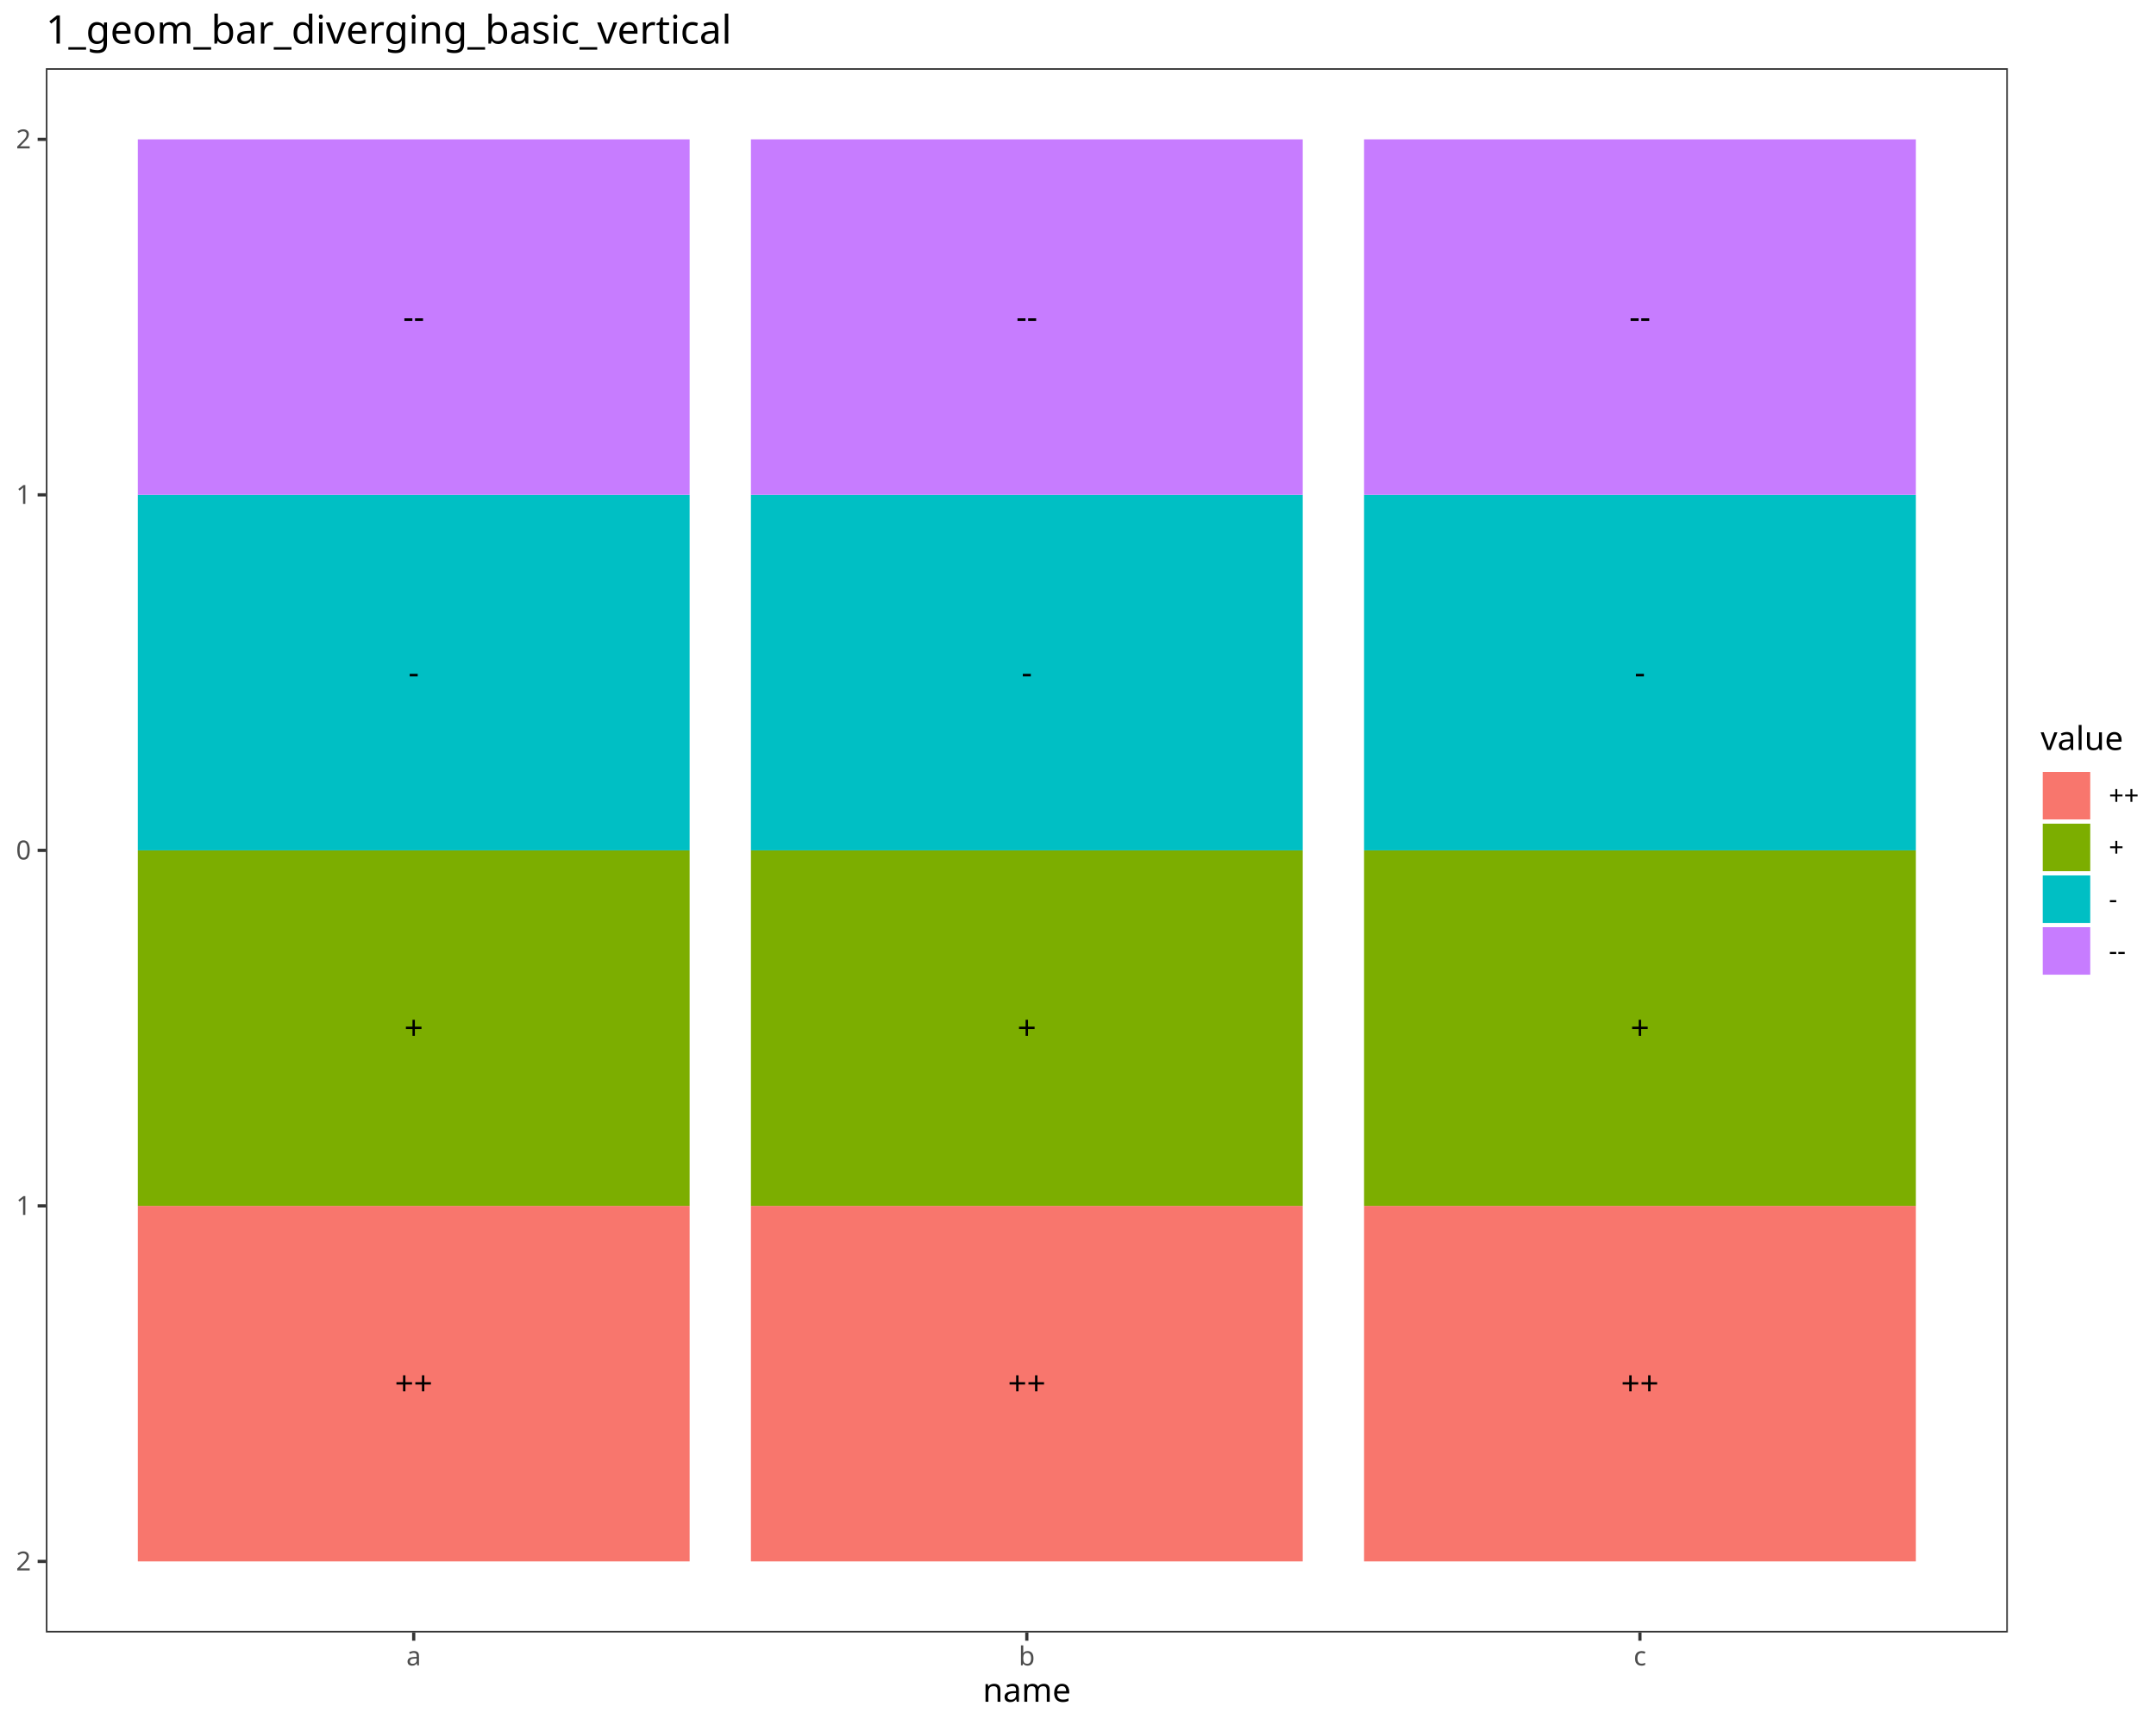
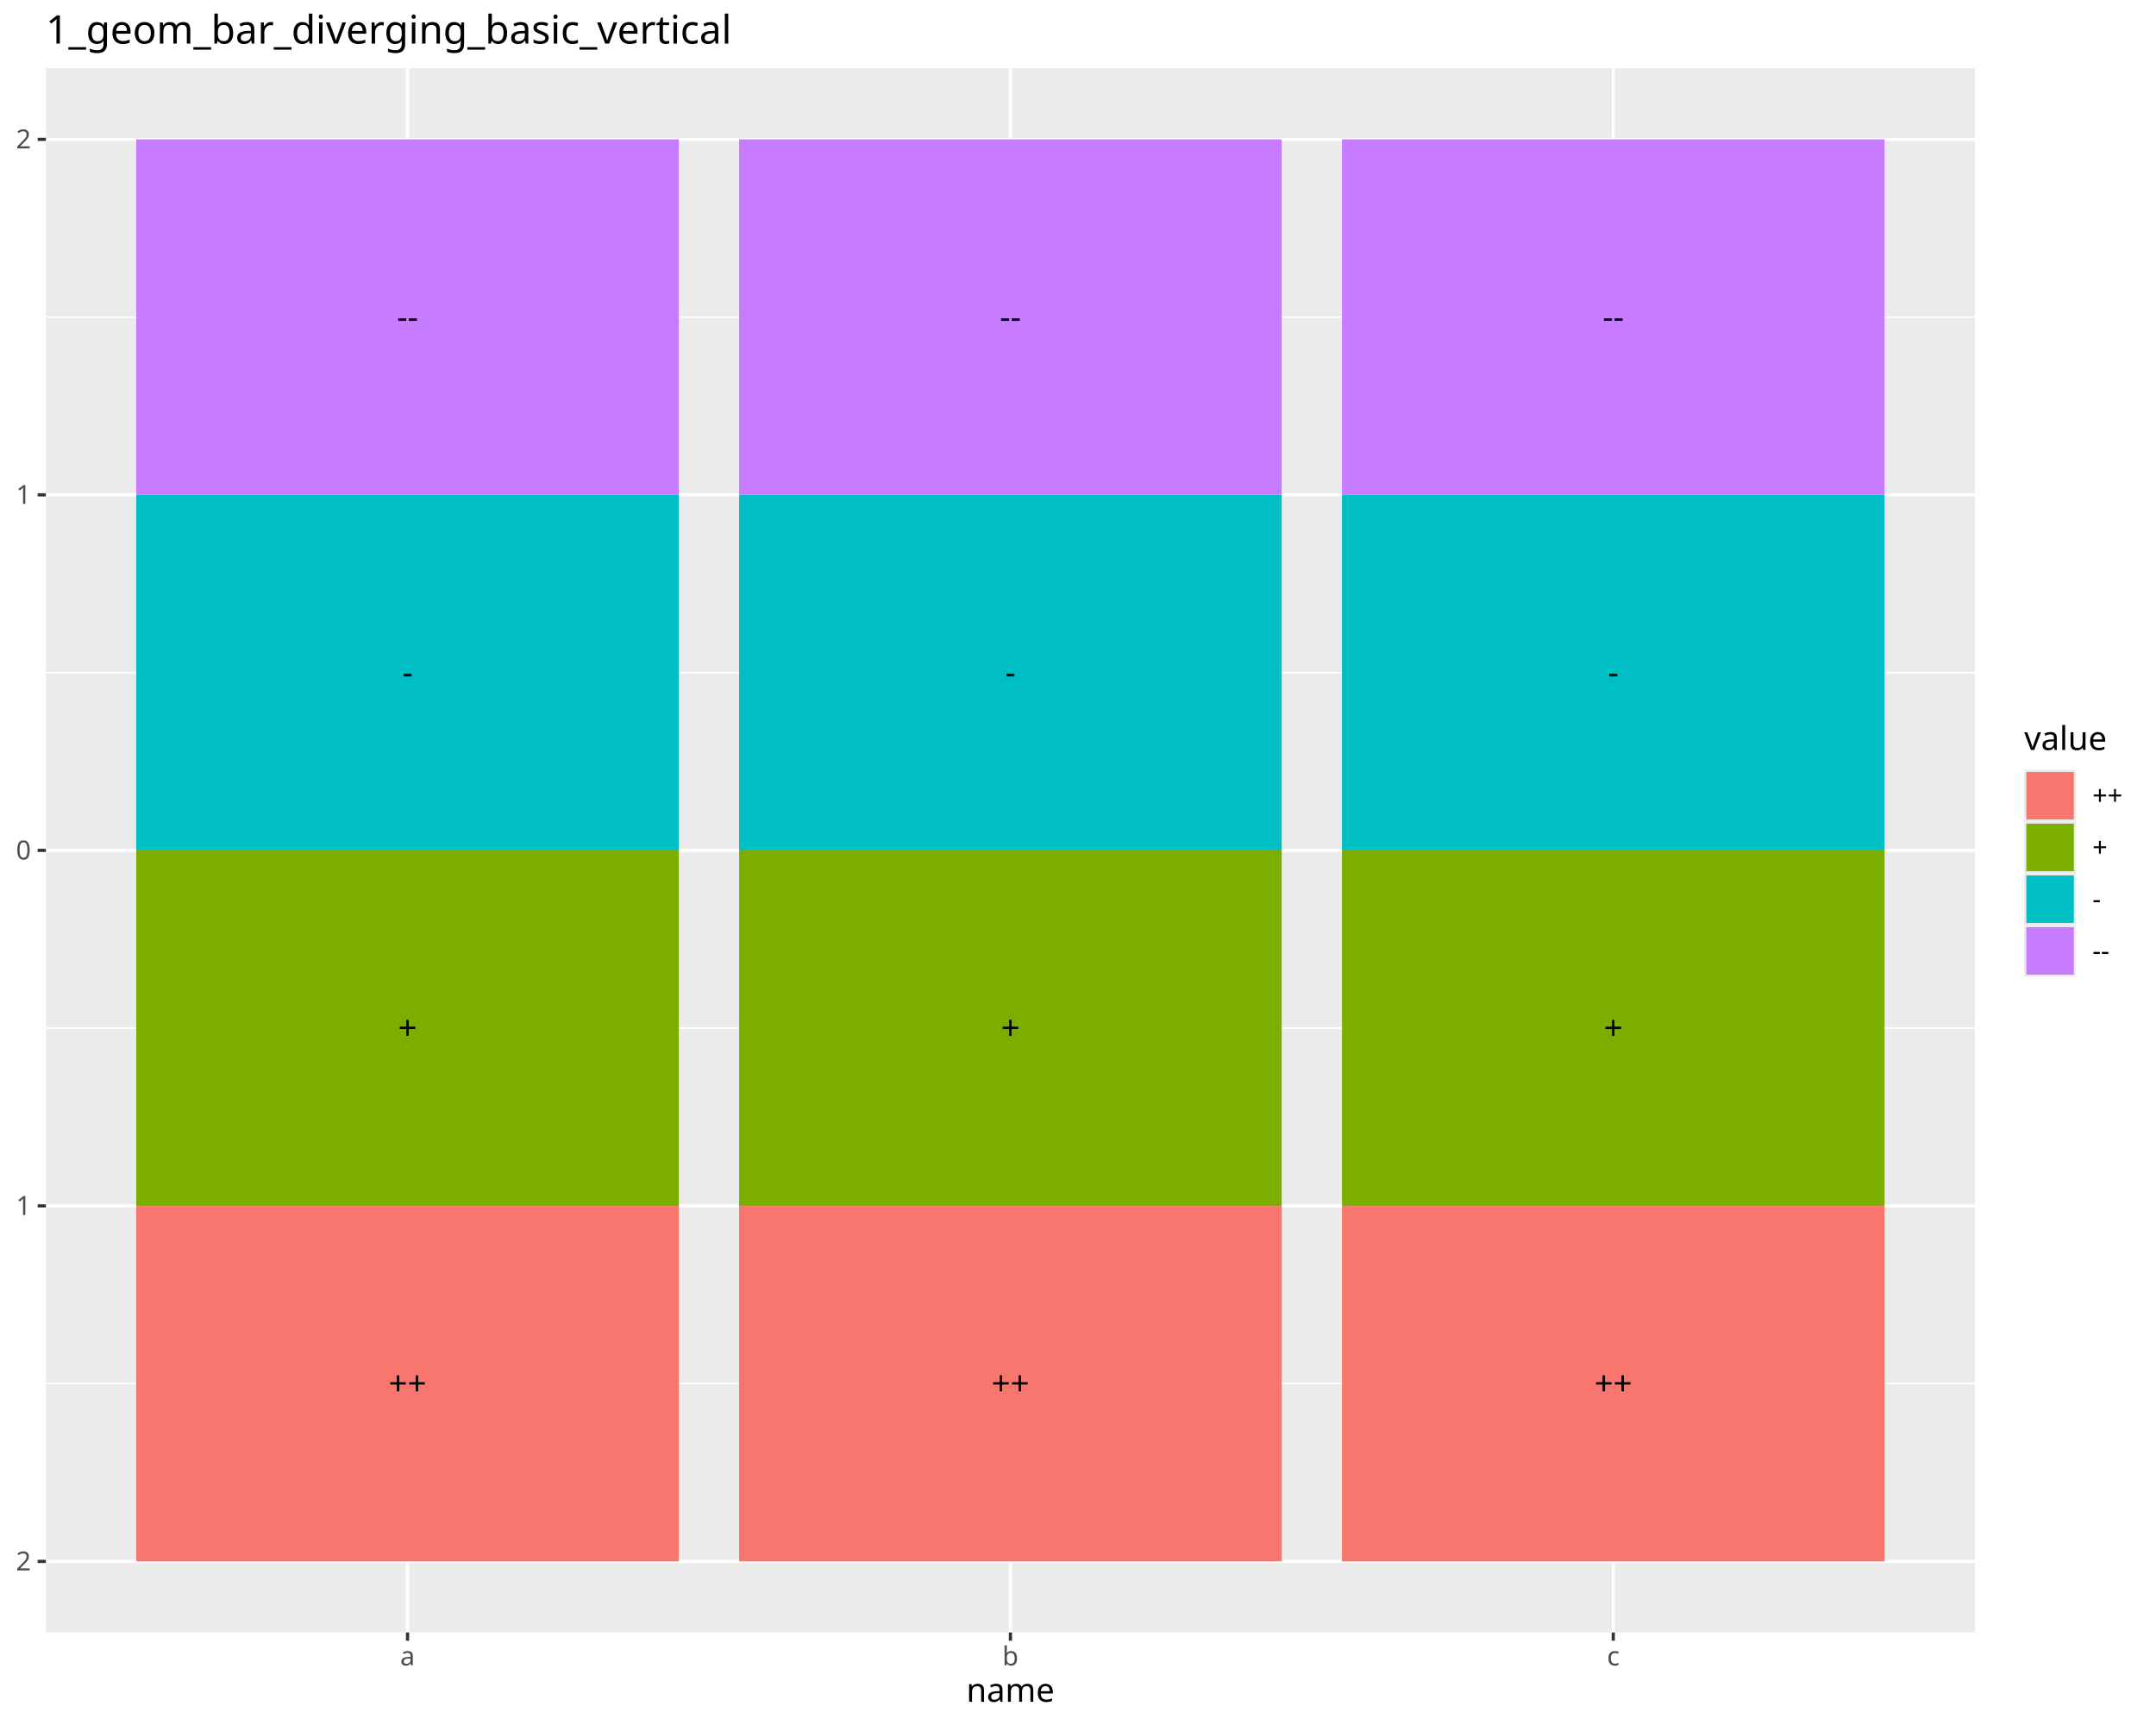
<svg xmlns="http://www.w3.org/2000/svg" class="svglite" data-engine-version="2.0" width="720.00pt" height="576.00pt" viewBox="0 0 720.00 576.00">
  <defs>
    <style type="text/css">
    .svglite line, .svglite polyline, .svglite polygon, .svglite path, .svglite rect, .svglite circle {
      fill: none;
      stroke: #000000;
      stroke-linecap: round;
      stroke-linejoin: round;
      stroke-miterlimit: 10.00;
    }
  </style>
  </defs>
  <rect width="100%" height="100%" style="stroke: none; fill: #FFFFFF;" />
  <defs>
    <clipPath id="cpMC4wMHw3MjAuMDB8MC4wMHw1NzYuMDA=">
      <rect x="0.00" y="0.00" width="720.00" height="576.00" />
    </clipPath>
  </defs>
  <g clip-path="url(#cpMC4wMHw3MjAuMDB8MC4wMHw1NzYuMDA=)">
    <rect x="0.00" y="0.00" width="720.00" height="576.00" style="stroke-width: 1.07; stroke: #FFFFFF; fill: #FFFFFF;" />
  </g>
  <defs>
-     <clipPath id="cpMTUuMzF8NjcwLjUyfDIyLjc4fDU0NS4xMQ==">
-       <rect x="15.31" y="22.78" width="655.21" height="522.33" />
+     <clipPath id="cpMTUuMzF8NjU5LjU2fDIyLjc4fDU0NS4xMQ==">
+       <rect x="15.31" y="22.78" width="644.25" height="522.33" />
    </clipPath>
  </defs>
-   <g clip-path="url(#cpMTUuMzF8NjcwLjUyfDIyLjc4fDU0NS4xMQ==)">
-     <rect x="15.31" y="22.78" width="655.21" height="522.33" style="stroke-width: 1.07; stroke: none; fill: #FFFFFF;" />
-     <rect x="46.02" y="402.66" width="184.28" height="118.71" style="stroke-width: 1.07; stroke: none; stroke-linecap: butt; stroke-linejoin: miter; fill: #F8766D;" />
-     <rect x="46.02" y="283.95" width="184.28" height="118.71" style="stroke-width: 1.07; stroke: none; stroke-linecap: butt; stroke-linejoin: miter; fill: #7CAE00;" />
-     <rect x="46.02" y="165.24" width="184.28" height="118.71" style="stroke-width: 1.07; stroke: none; stroke-linecap: butt; stroke-linejoin: miter; fill: #00BFC4;" />
-     <rect x="46.02" y="46.53" width="184.28" height="118.71" style="stroke-width: 1.07; stroke: none; stroke-linecap: butt; stroke-linejoin: miter; fill: #C77CFF;" />
-     <rect x="250.77" y="402.66" width="184.28" height="118.71" style="stroke-width: 1.07; stroke: none; stroke-linecap: butt; stroke-linejoin: miter; fill: #F8766D;" />
-     <rect x="250.77" y="283.95" width="184.28" height="118.71" style="stroke-width: 1.07; stroke: none; stroke-linecap: butt; stroke-linejoin: miter; fill: #7CAE00;" />
-     <rect x="250.77" y="165.24" width="184.28" height="118.71" style="stroke-width: 1.07; stroke: none; stroke-linecap: butt; stroke-linejoin: miter; fill: #00BFC4;" />
-     <rect x="250.77" y="46.53" width="184.28" height="118.71" style="stroke-width: 1.07; stroke: none; stroke-linecap: butt; stroke-linejoin: miter; fill: #C77CFF;" />
-     <rect x="455.53" y="402.66" width="184.28" height="118.71" style="stroke-width: 1.07; stroke: none; stroke-linecap: butt; stroke-linejoin: miter; fill: #F8766D;" />
-     <rect x="455.53" y="283.95" width="184.28" height="118.71" style="stroke-width: 1.07; stroke: none; stroke-linecap: butt; stroke-linejoin: miter; fill: #7CAE00;" />
-     <rect x="455.53" y="165.24" width="184.28" height="118.71" style="stroke-width: 1.07; stroke: none; stroke-linecap: butt; stroke-linejoin: miter; fill: #00BFC4;" />
-     <rect x="455.53" y="46.53" width="184.28" height="118.71" style="stroke-width: 1.07; stroke: none; stroke-linecap: butt; stroke-linejoin: miter; fill: #C77CFF;" />
-     <text x="138.16" y="465.81" text-anchor="middle" style="font-size: 11.04px; font-family: sans;" textLength="12.90px" lengthAdjust="spacingAndGlyphs">++</text>
-     <text x="138.16" y="347.10" text-anchor="middle" style="font-size: 11.04px; font-family: sans;" textLength="6.45px" lengthAdjust="spacingAndGlyphs">+</text>
-     <text x="138.16" y="228.39" text-anchor="middle" style="font-size: 11.04px; font-family: sans;" textLength="3.68px" lengthAdjust="spacingAndGlyphs">-</text>
-     <text x="138.16" y="109.68" text-anchor="middle" style="font-size: 11.04px; font-family: sans;" textLength="7.35px" lengthAdjust="spacingAndGlyphs">--</text>
-     <text x="342.91" y="465.81" text-anchor="middle" style="font-size: 11.04px; font-family: sans;" textLength="12.90px" lengthAdjust="spacingAndGlyphs">++</text>
-     <text x="342.91" y="347.10" text-anchor="middle" style="font-size: 11.04px; font-family: sans;" textLength="6.45px" lengthAdjust="spacingAndGlyphs">+</text>
-     <text x="342.91" y="228.39" text-anchor="middle" style="font-size: 11.04px; font-family: sans;" textLength="3.68px" lengthAdjust="spacingAndGlyphs">-</text>
-     <text x="342.91" y="109.68" text-anchor="middle" style="font-size: 11.04px; font-family: sans;" textLength="7.35px" lengthAdjust="spacingAndGlyphs">--</text>
-     <text x="547.66" y="465.81" text-anchor="middle" style="font-size: 11.04px; font-family: sans;" textLength="12.90px" lengthAdjust="spacingAndGlyphs">++</text>
-     <text x="547.66" y="347.10" text-anchor="middle" style="font-size: 11.04px; font-family: sans;" textLength="6.45px" lengthAdjust="spacingAndGlyphs">+</text>
-     <text x="547.66" y="228.39" text-anchor="middle" style="font-size: 11.04px; font-family: sans;" textLength="3.68px" lengthAdjust="spacingAndGlyphs">-</text>
-     <text x="547.66" y="109.68" text-anchor="middle" style="font-size: 11.04px; font-family: sans;" textLength="7.35px" lengthAdjust="spacingAndGlyphs">--</text>
-     <rect x="15.31" y="22.78" width="655.21" height="522.33" style="stroke-width: 1.07; stroke: #333333;" />
+   <g clip-path="url(#cpMTUuMzF8NjU5LjU2fDIyLjc4fDU0NS4xMQ==)">
+     <rect x="15.31" y="22.78" width="644.25" height="522.33" style="stroke-width: 1.07; stroke: none; fill: #EBEBEB;" />
+     <polyline points="15.31,462.01 659.56,462.01 " style="stroke-width: 0.53; stroke: #FFFFFF; stroke-linecap: butt;" />
+     <polyline points="15.31,343.30 659.56,343.30 " style="stroke-width: 0.53; stroke: #FFFFFF; stroke-linecap: butt;" />
+     <polyline points="15.31,224.59 659.56,224.59 " style="stroke-width: 0.53; stroke: #FFFFFF; stroke-linecap: butt;" />
+     <polyline points="15.31,105.88 659.56,105.88 " style="stroke-width: 0.53; stroke: #FFFFFF; stroke-linecap: butt;" />
+     <polyline points="15.31,521.37 659.56,521.37 " style="stroke-width: 1.07; stroke: #FFFFFF; stroke-linecap: butt;" />
+     <polyline points="15.31,402.66 659.56,402.66 " style="stroke-width: 1.07; stroke: #FFFFFF; stroke-linecap: butt;" />
+     <polyline points="15.31,283.95 659.56,283.95 " style="stroke-width: 1.07; stroke: #FFFFFF; stroke-linecap: butt;" />
+     <polyline points="15.31,165.24 659.56,165.24 " style="stroke-width: 1.07; stroke: #FFFFFF; stroke-linecap: butt;" />
+     <polyline points="15.31,46.53 659.56,46.53 " style="stroke-width: 1.07; stroke: #FFFFFF; stroke-linecap: butt;" />
+     <polyline points="136.10,545.11 136.10,22.78 " style="stroke-width: 1.07; stroke: #FFFFFF; stroke-linecap: butt;" />
+     <polyline points="337.43,545.11 337.43,22.78 " style="stroke-width: 1.07; stroke: #FFFFFF; stroke-linecap: butt;" />
+     <polyline points="538.76,545.11 538.76,22.78 " style="stroke-width: 1.07; stroke: #FFFFFF; stroke-linecap: butt;" />
+     <rect x="45.50" y="402.66" width="181.20" height="118.71" style="stroke-width: 1.07; stroke: none; stroke-linecap: butt; stroke-linejoin: miter; fill: #F8766D;" />
+     <rect x="45.50" y="283.95" width="181.20" height="118.71" style="stroke-width: 1.07; stroke: none; stroke-linecap: butt; stroke-linejoin: miter; fill: #7CAE00;" />
+     <rect x="45.50" y="165.24" width="181.20" height="118.71" style="stroke-width: 1.07; stroke: none; stroke-linecap: butt; stroke-linejoin: miter; fill: #00BFC4;" />
+     <rect x="45.50" y="46.53" width="181.20" height="118.71" style="stroke-width: 1.07; stroke: none; stroke-linecap: butt; stroke-linejoin: miter; fill: #C77CFF;" />
+     <rect x="246.83" y="402.66" width="181.20" height="118.71" style="stroke-width: 1.07; stroke: none; stroke-linecap: butt; stroke-linejoin: miter; fill: #F8766D;" />
+     <rect x="246.83" y="283.95" width="181.20" height="118.71" style="stroke-width: 1.07; stroke: none; stroke-linecap: butt; stroke-linejoin: miter; fill: #7CAE00;" />
+     <rect x="246.83" y="165.24" width="181.20" height="118.71" style="stroke-width: 1.07; stroke: none; stroke-linecap: butt; stroke-linejoin: miter; fill: #00BFC4;" />
+     <rect x="246.83" y="46.53" width="181.20" height="118.71" style="stroke-width: 1.07; stroke: none; stroke-linecap: butt; stroke-linejoin: miter; fill: #C77CFF;" />
+     <rect x="448.16" y="402.66" width="181.20" height="118.71" style="stroke-width: 1.07; stroke: none; stroke-linecap: butt; stroke-linejoin: miter; fill: #F8766D;" />
+     <rect x="448.16" y="283.95" width="181.20" height="118.71" style="stroke-width: 1.07; stroke: none; stroke-linecap: butt; stroke-linejoin: miter; fill: #7CAE00;" />
+     <rect x="448.16" y="165.24" width="181.20" height="118.71" style="stroke-width: 1.07; stroke: none; stroke-linecap: butt; stroke-linejoin: miter; fill: #00BFC4;" />
+     <rect x="448.16" y="46.53" width="181.20" height="118.71" style="stroke-width: 1.07; stroke: none; stroke-linecap: butt; stroke-linejoin: miter; fill: #C77CFF;" />
+     <text x="136.10" y="465.81" text-anchor="middle" style="font-size: 11.04px; font-family: sans;" textLength="12.90px" lengthAdjust="spacingAndGlyphs">++</text>
+     <text x="136.10" y="347.10" text-anchor="middle" style="font-size: 11.04px; font-family: sans;" textLength="6.45px" lengthAdjust="spacingAndGlyphs">+</text>
+     <text x="136.10" y="228.39" text-anchor="middle" style="font-size: 11.04px; font-family: sans;" textLength="3.68px" lengthAdjust="spacingAndGlyphs">-</text>
+     <text x="136.10" y="109.68" text-anchor="middle" style="font-size: 11.04px; font-family: sans;" textLength="7.35px" lengthAdjust="spacingAndGlyphs">--</text>
+     <text x="337.43" y="465.81" text-anchor="middle" style="font-size: 11.04px; font-family: sans;" textLength="12.90px" lengthAdjust="spacingAndGlyphs">++</text>
+     <text x="337.43" y="347.10" text-anchor="middle" style="font-size: 11.04px; font-family: sans;" textLength="6.45px" lengthAdjust="spacingAndGlyphs">+</text>
+     <text x="337.43" y="228.39" text-anchor="middle" style="font-size: 11.04px; font-family: sans;" textLength="3.68px" lengthAdjust="spacingAndGlyphs">-</text>
+     <text x="337.43" y="109.68" text-anchor="middle" style="font-size: 11.04px; font-family: sans;" textLength="7.35px" lengthAdjust="spacingAndGlyphs">--</text>
+     <text x="538.76" y="465.81" text-anchor="middle" style="font-size: 11.04px; font-family: sans;" textLength="12.90px" lengthAdjust="spacingAndGlyphs">++</text>
+     <text x="538.76" y="347.10" text-anchor="middle" style="font-size: 11.04px; font-family: sans;" textLength="6.45px" lengthAdjust="spacingAndGlyphs">+</text>
+     <text x="538.76" y="228.39" text-anchor="middle" style="font-size: 11.04px; font-family: sans;" textLength="3.68px" lengthAdjust="spacingAndGlyphs">-</text>
+     <text x="538.76" y="109.68" text-anchor="middle" style="font-size: 11.04px; font-family: sans;" textLength="7.35px" lengthAdjust="spacingAndGlyphs">--</text>
  </g>
  <g clip-path="url(#cpMC4wMHw3MjAuMDB8MC4wMHw1NzYuMDA=)">
    <text x="10.37" y="524.40" text-anchor="end" style="font-size: 8.80px; fill: #4D4D4D; font-family: sans;" textLength="4.89px" lengthAdjust="spacingAndGlyphs">2</text>
    <text x="10.37" y="405.69" text-anchor="end" style="font-size: 8.80px; fill: #4D4D4D; font-family: sans;" textLength="4.89px" lengthAdjust="spacingAndGlyphs">1</text>
    <text x="10.37" y="286.98" text-anchor="end" style="font-size: 8.80px; fill: #4D4D4D; font-family: sans;" textLength="4.89px" lengthAdjust="spacingAndGlyphs">0</text>
    <text x="10.37" y="168.26" text-anchor="end" style="font-size: 8.80px; fill: #4D4D4D; font-family: sans;" textLength="4.89px" lengthAdjust="spacingAndGlyphs">1</text>
    <text x="10.37" y="49.55" text-anchor="end" style="font-size: 8.80px; fill: #4D4D4D; font-family: sans;" textLength="4.89px" lengthAdjust="spacingAndGlyphs">2</text>
    <polyline points="12.57,521.37 15.31,521.37 " style="stroke-width: 1.07; stroke: #333333; stroke-linecap: butt;" />
    <polyline points="12.57,402.66 15.31,402.66 " style="stroke-width: 1.07; stroke: #333333; stroke-linecap: butt;" />
    <polyline points="12.57,283.95 15.31,283.95 " style="stroke-width: 1.07; stroke: #333333; stroke-linecap: butt;" />
    <polyline points="12.57,165.24 15.31,165.24 " style="stroke-width: 1.07; stroke: #333333; stroke-linecap: butt;" />
    <polyline points="12.57,46.53 15.31,46.53 " style="stroke-width: 1.07; stroke: #333333; stroke-linecap: butt;" />
-     <polyline points="138.16,547.85 138.16,545.11 " style="stroke-width: 1.07; stroke: #333333; stroke-linecap: butt;" />
-     <polyline points="342.91,547.85 342.91,545.11 " style="stroke-width: 1.07; stroke: #333333; stroke-linecap: butt;" />
-     <polyline points="547.66,547.85 547.66,545.11 " style="stroke-width: 1.07; stroke: #333333; stroke-linecap: butt;" />
-     <text x="138.16" y="556.10" text-anchor="middle" style="font-size: 8.80px; fill: #4D4D4D; font-family: sans;" textLength="4.89px" lengthAdjust="spacingAndGlyphs">a</text>
-     <text x="342.91" y="556.10" text-anchor="middle" style="font-size: 8.80px; fill: #4D4D4D; font-family: sans;" textLength="4.89px" lengthAdjust="spacingAndGlyphs">b</text>
-     <text x="547.66" y="556.10" text-anchor="middle" style="font-size: 8.80px; fill: #4D4D4D; font-family: sans;" textLength="4.40px" lengthAdjust="spacingAndGlyphs">c</text>
-     <text x="342.91" y="568.24" text-anchor="middle" style="font-size: 11.00px; font-family: sans;" textLength="27.52px" lengthAdjust="spacingAndGlyphs">name</text>
-     <rect x="681.48" y="241.72" width="33.04" height="84.45" style="stroke-width: 1.07; stroke: none; fill: #FFFFFF;" />
-     <text x="681.48" y="250.43" style="font-size: 11.00px; font-family: sans;" textLength="26.30px" lengthAdjust="spacingAndGlyphs">value</text>
-     <rect x="681.48" y="257.05" width="17.28" height="17.28" style="stroke-width: 1.07; stroke: none; fill: #FFFFFF;" />
-     <rect x="682.18" y="257.76" width="15.86" height="15.86" style="stroke-width: 1.07; stroke: none; stroke-linecap: butt; stroke-linejoin: miter; fill: #F8766D;" />
-     <rect x="681.48" y="274.33" width="17.28" height="17.28" style="stroke-width: 1.07; stroke: none; fill: #FFFFFF;" />
-     <rect x="682.18" y="275.04" width="15.86" height="15.86" style="stroke-width: 1.07; stroke: none; stroke-linecap: butt; stroke-linejoin: miter; fill: #7CAE00;" />
-     <rect x="681.48" y="291.61" width="17.28" height="17.28" style="stroke-width: 1.07; stroke: none; fill: #FFFFFF;" />
-     <rect x="682.18" y="292.32" width="15.86" height="15.86" style="stroke-width: 1.07; stroke: none; stroke-linecap: butt; stroke-linejoin: miter; fill: #00BFC4;" />
-     <rect x="681.48" y="308.89" width="17.28" height="17.28" style="stroke-width: 1.07; stroke: none; fill: #FFFFFF;" />
-     <rect x="682.18" y="309.60" width="15.86" height="15.86" style="stroke-width: 1.07; stroke: none; stroke-linecap: butt; stroke-linejoin: miter; fill: #C77CFF;" />
-     <text x="704.24" y="268.72" style="font-size: 8.80px; font-family: sans;" textLength="10.29px" lengthAdjust="spacingAndGlyphs">++</text>
-     <text x="704.24" y="286.00" style="font-size: 8.80px; font-family: sans;" textLength="5.14px" lengthAdjust="spacingAndGlyphs">+</text>
-     <text x="704.24" y="303.28" style="font-size: 8.80px; font-family: sans;" textLength="2.93px" lengthAdjust="spacingAndGlyphs">-</text>
-     <text x="704.24" y="320.56" style="font-size: 8.80px; font-family: sans;" textLength="5.86px" lengthAdjust="spacingAndGlyphs">--</text>
+     <polyline points="136.10,547.85 136.10,545.11 " style="stroke-width: 1.07; stroke: #333333; stroke-linecap: butt;" />
+     <polyline points="337.43,547.85 337.43,545.11 " style="stroke-width: 1.07; stroke: #333333; stroke-linecap: butt;" />
+     <polyline points="538.76,547.85 538.76,545.11 " style="stroke-width: 1.07; stroke: #333333; stroke-linecap: butt;" />
+     <text x="136.10" y="556.10" text-anchor="middle" style="font-size: 8.80px; fill: #4D4D4D; font-family: sans;" textLength="4.89px" lengthAdjust="spacingAndGlyphs">a</text>
+     <text x="337.43" y="556.10" text-anchor="middle" style="font-size: 8.80px; fill: #4D4D4D; font-family: sans;" textLength="4.89px" lengthAdjust="spacingAndGlyphs">b</text>
+     <text x="538.76" y="556.10" text-anchor="middle" style="font-size: 8.80px; fill: #4D4D4D; font-family: sans;" textLength="4.40px" lengthAdjust="spacingAndGlyphs">c</text>
+     <text x="337.43" y="568.24" text-anchor="middle" style="font-size: 11.00px; font-family: sans;" textLength="27.52px" lengthAdjust="spacingAndGlyphs">name</text>
+     <rect x="670.52" y="236.24" width="44.00" height="95.41" style="stroke-width: 1.07; stroke: none; fill: #FFFFFF;" />
+     <text x="676.00" y="250.43" style="font-size: 11.00px; font-family: sans;" textLength="26.30px" lengthAdjust="spacingAndGlyphs">value</text>
+     <rect x="676.00" y="257.05" width="17.28" height="17.28" style="stroke-width: 1.07; stroke: none; fill: #EBEBEB;" />
+     <rect x="676.70" y="257.76" width="15.86" height="15.86" style="stroke-width: 1.07; stroke: none; stroke-linecap: butt; stroke-linejoin: miter; fill: #F8766D;" />
+     <rect x="676.00" y="274.33" width="17.28" height="17.28" style="stroke-width: 1.07; stroke: none; fill: #EBEBEB;" />
+     <rect x="676.70" y="275.04" width="15.86" height="15.86" style="stroke-width: 1.07; stroke: none; stroke-linecap: butt; stroke-linejoin: miter; fill: #7CAE00;" />
+     <rect x="676.00" y="291.61" width="17.28" height="17.28" style="stroke-width: 1.07; stroke: none; fill: #EBEBEB;" />
+     <rect x="676.70" y="292.32" width="15.86" height="15.86" style="stroke-width: 1.07; stroke: none; stroke-linecap: butt; stroke-linejoin: miter; fill: #00BFC4;" />
+     <rect x="676.00" y="308.89" width="17.28" height="17.28" style="stroke-width: 1.07; stroke: none; fill: #EBEBEB;" />
+     <rect x="676.70" y="309.60" width="15.86" height="15.86" style="stroke-width: 1.07; stroke: none; stroke-linecap: butt; stroke-linejoin: miter; fill: #C77CFF;" />
+     <text x="698.76" y="268.72" style="font-size: 8.80px; font-family: sans;" textLength="10.29px" lengthAdjust="spacingAndGlyphs">++</text>
+     <text x="698.76" y="286.00" style="font-size: 8.80px; font-family: sans;" textLength="5.14px" lengthAdjust="spacingAndGlyphs">+</text>
+     <text x="698.76" y="303.28" style="font-size: 8.80px; font-family: sans;" textLength="2.93px" lengthAdjust="spacingAndGlyphs">-</text>
+     <text x="698.76" y="320.56" style="font-size: 8.80px; font-family: sans;" textLength="5.86px" lengthAdjust="spacingAndGlyphs">--</text>
    <text x="15.31" y="14.56" style="font-size: 13.20px; font-family: sans;" textLength="222.37px" lengthAdjust="spacingAndGlyphs">1_geom_bar_diverging_basic_vertical</text>
  </g>
</svg>
